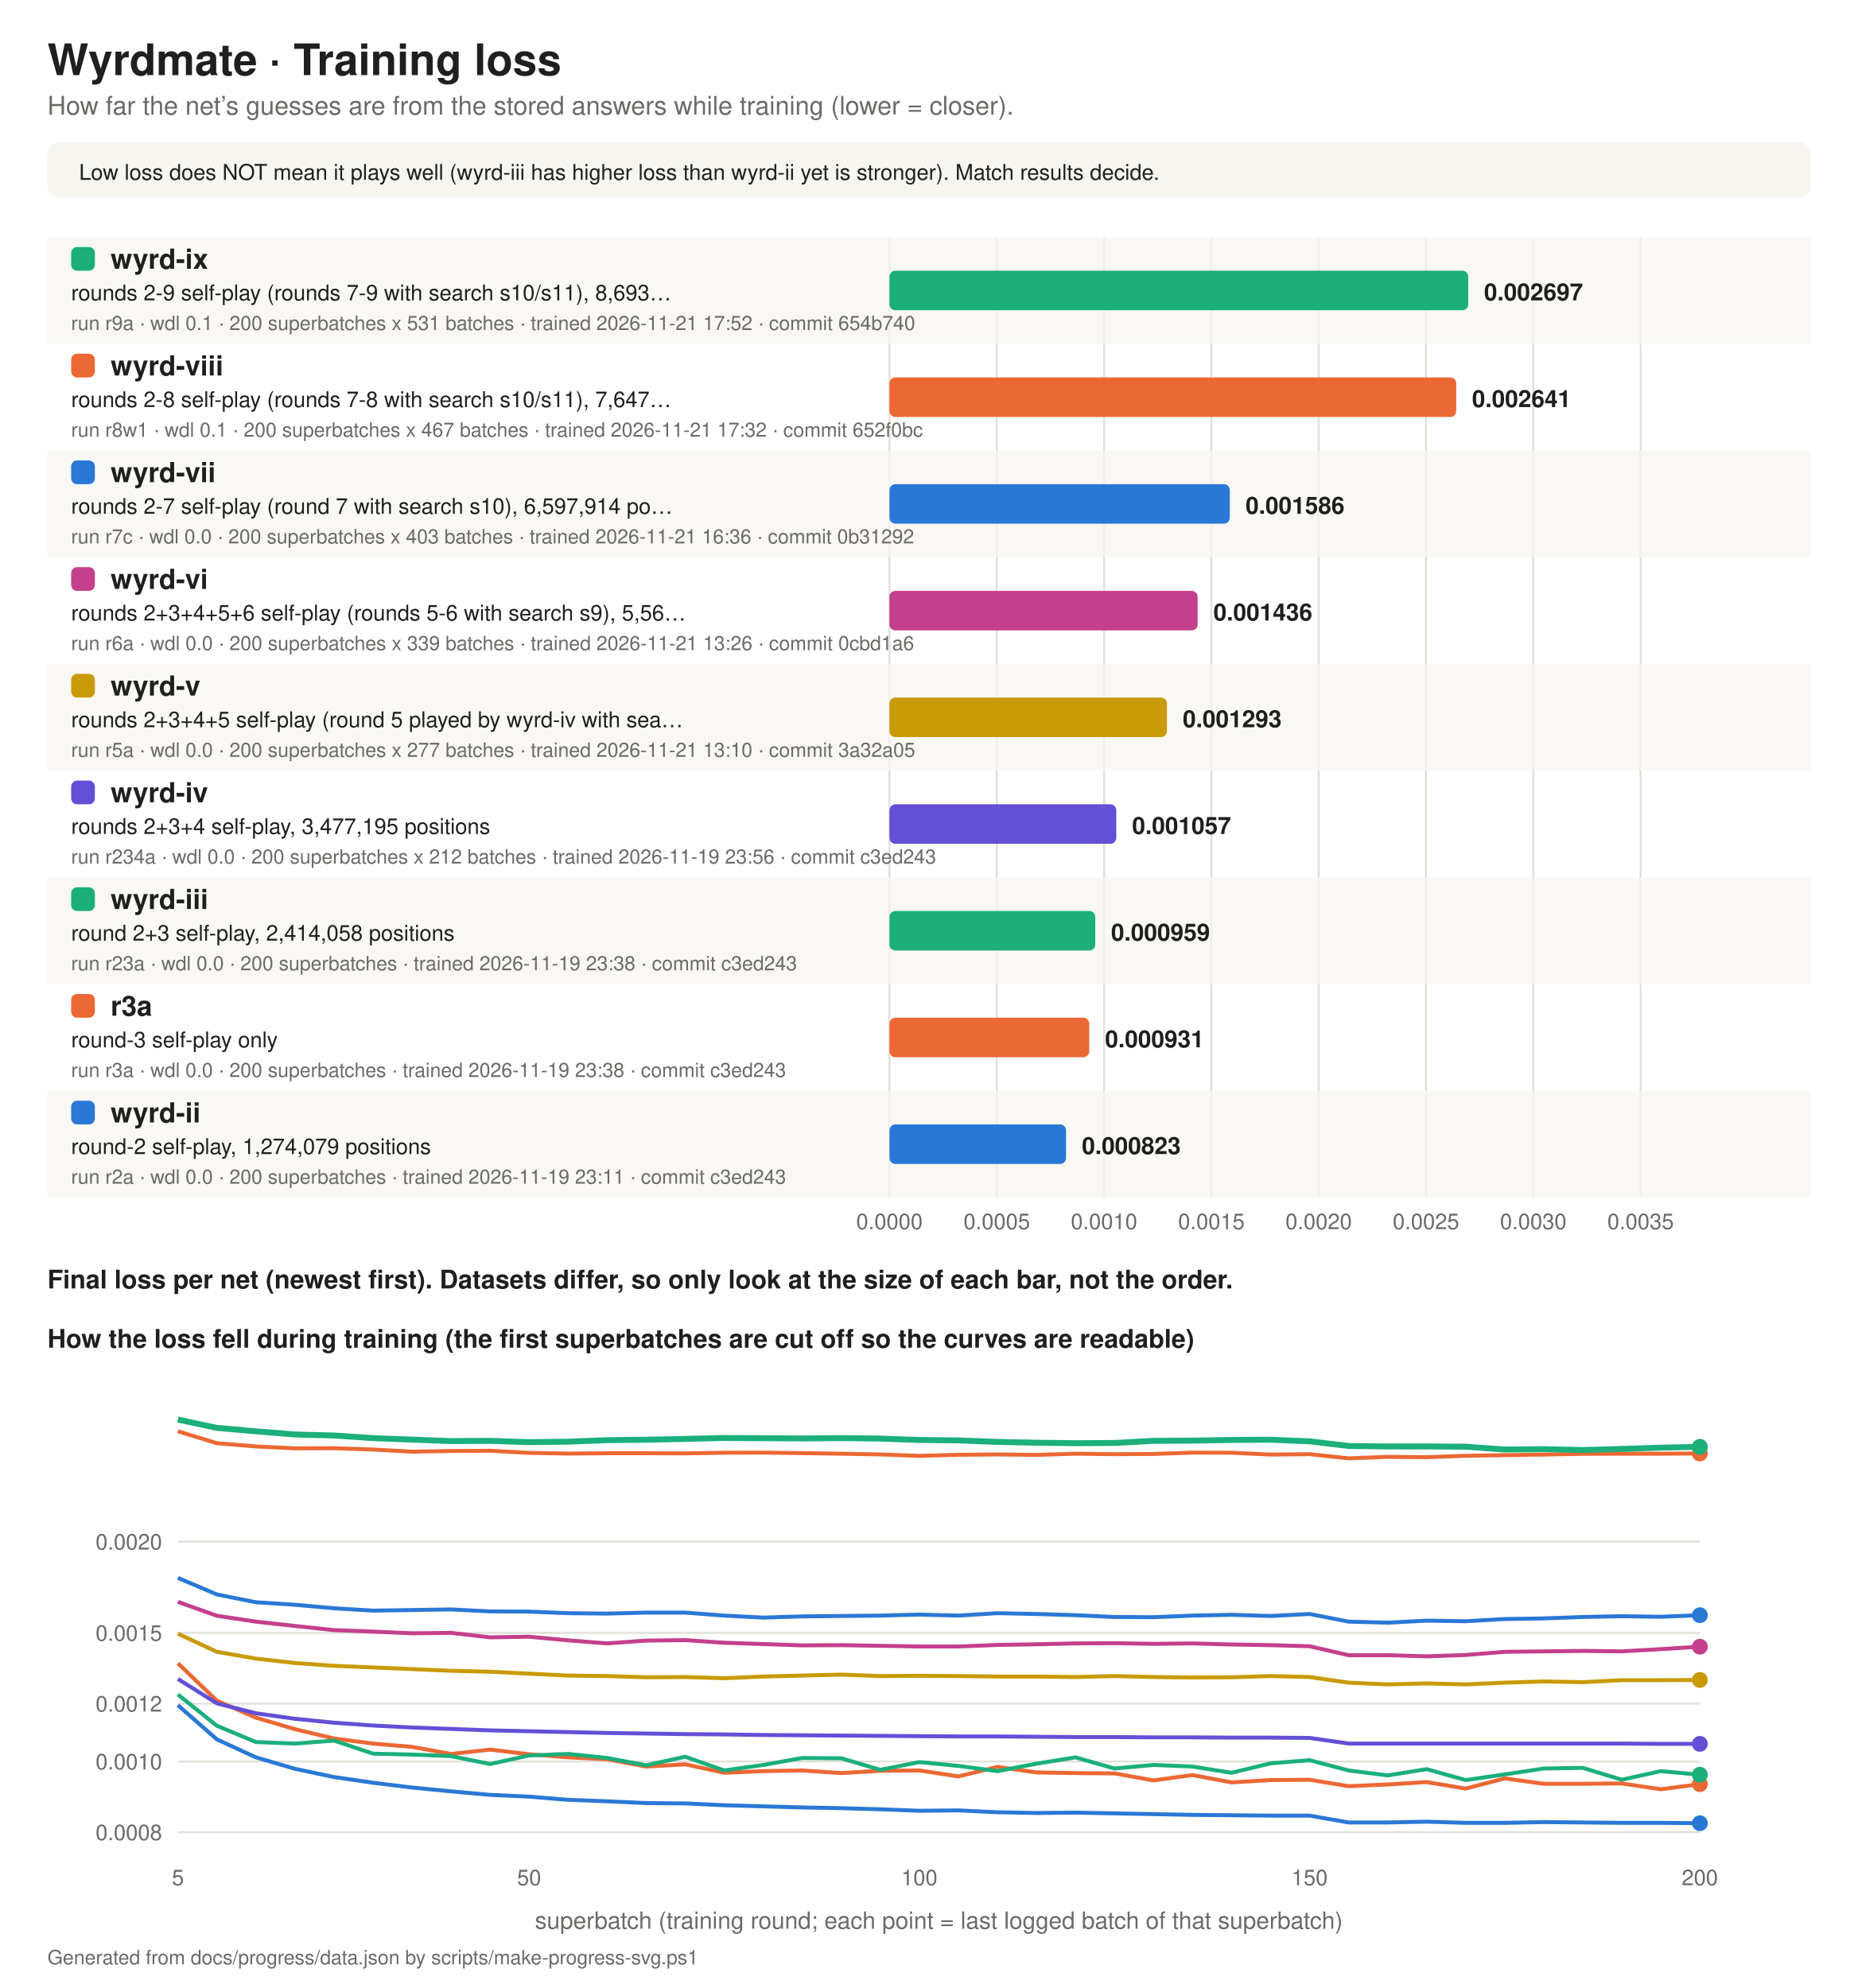
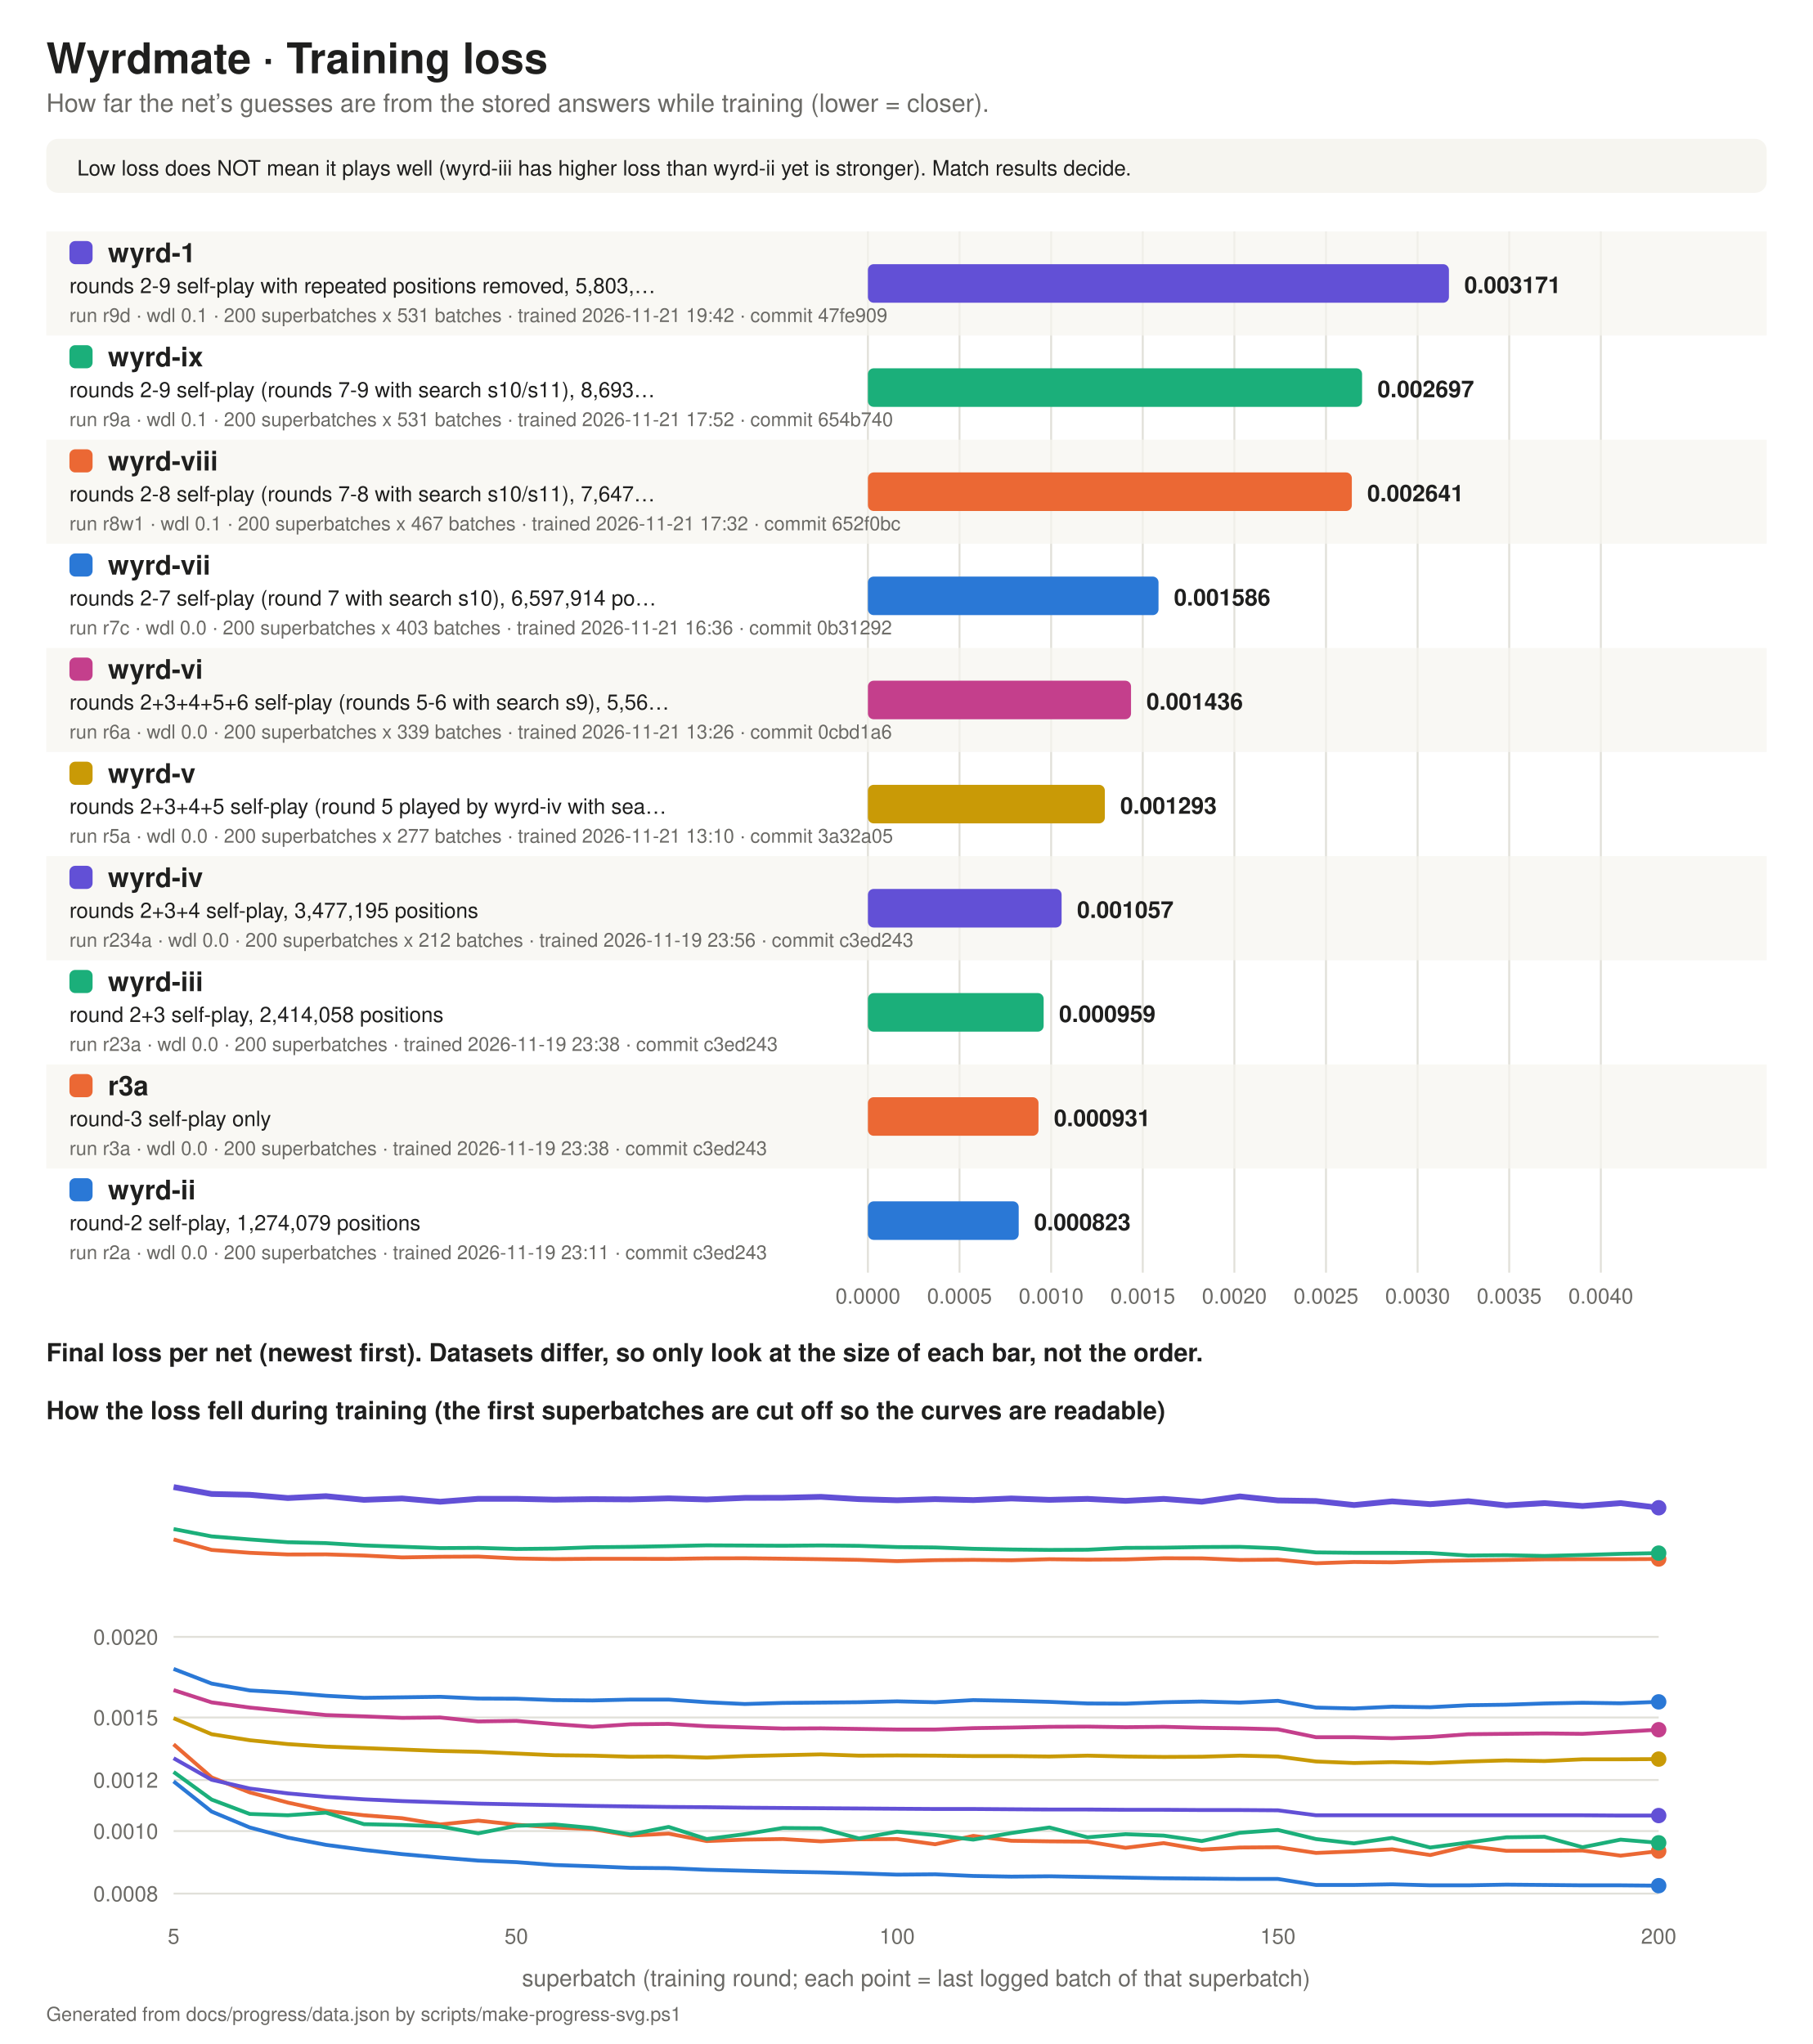
- <svg xmlns="http://www.w3.org/2000/svg" width="940" height="1006" viewBox="0 0 940 1006" font-family="Segoe UI,Helvetica,Arial,sans-serif" role="img" aria-label="Wyrdmate · Training loss">
-   <rect width="940" height="1006" fill="#ffffff" />
+ <svg xmlns="http://www.w3.org/2000/svg" width="940" height="1060" viewBox="0 0 940 1060" font-family="Segoe UI,Helvetica,Arial,sans-serif" role="img" aria-label="Wyrdmate · Training loss">
+   <rect width="940" height="1060" fill="#ffffff" />
  <text x="24" y="38" font-size="22" font-weight="700" fill="#1f1f1e" text-anchor="start">Wyrdmate · Training loss</text>
  <text x="24" y="58" font-size="13" font-weight="400" fill="#6b6a66" text-anchor="start">How far the net’s guesses are from the stored answers while training (lower = closer).</text>
  <rect x="24" y="72" width="892" height="28" rx="6" fill="#f6f5f0" />
  <text x="40" y="91" font-size="11" font-weight="400" fill="#1f1f1e" text-anchor="start">Low loss does NOT mean it plays well (wyrd-iii has higher loss than wyrd-ii yet is stronger). Match results decide.</text>
-   <line x1="450" y1="120" x2="450" y2="606" stroke="#e1e0d9" />
-   <text x="450" y="622" font-size="11" font-weight="400" fill="#6b6a66" text-anchor="middle">0.0000</text>
-   <line x1="504.29" y1="120" x2="504.29" y2="606" stroke="#e1e0d9" />
-   <text x="504.29" y="622" font-size="11" font-weight="400" fill="#6b6a66" text-anchor="middle">0.0005</text>
-   <line x1="558.57" y1="120" x2="558.57" y2="606" stroke="#e1e0d9" />
-   <text x="558.57" y="622" font-size="11" font-weight="400" fill="#6b6a66" text-anchor="middle">0.0010</text>
-   <line x1="612.86" y1="120" x2="612.86" y2="606" stroke="#e1e0d9" />
-   <text x="612.86" y="622" font-size="11" font-weight="400" fill="#6b6a66" text-anchor="middle">0.0015</text>
-   <line x1="667.14" y1="120" x2="667.14" y2="606" stroke="#e1e0d9" />
-   <text x="667.14" y="622" font-size="11" font-weight="400" fill="#6b6a66" text-anchor="middle">0.0020</text>
-   <line x1="721.43" y1="120" x2="721.43" y2="606" stroke="#e1e0d9" />
-   <text x="721.43" y="622" font-size="11" font-weight="400" fill="#6b6a66" text-anchor="middle">0.0025</text>
-   <line x1="775.71" y1="120" x2="775.71" y2="606" stroke="#e1e0d9" />
-   <text x="775.71" y="622" font-size="11" font-weight="400" fill="#6b6a66" text-anchor="middle">0.0030</text>
-   <line x1="830" y1="120" x2="830" y2="606" stroke="#e1e0d9" />
-   <text x="830" y="622" font-size="11" font-weight="400" fill="#6b6a66" text-anchor="middle">0.0035</text>
+   <line x1="450" y1="120" x2="450" y2="660" stroke="#e1e0d9" />
+   <text x="450" y="676" font-size="11" font-weight="400" fill="#6b6a66" text-anchor="middle">0.0000</text>
+   <line x1="497.5" y1="120" x2="497.5" y2="660" stroke="#e1e0d9" />
+   <text x="497.5" y="676" font-size="11" font-weight="400" fill="#6b6a66" text-anchor="middle">0.0005</text>
+   <line x1="545" y1="120" x2="545" y2="660" stroke="#e1e0d9" />
+   <text x="545" y="676" font-size="11" font-weight="400" fill="#6b6a66" text-anchor="middle">0.0010</text>
+   <line x1="592.5" y1="120" x2="592.5" y2="660" stroke="#e1e0d9" />
+   <text x="592.5" y="676" font-size="11" font-weight="400" fill="#6b6a66" text-anchor="middle">0.0015</text>
+   <line x1="640" y1="120" x2="640" y2="660" stroke="#e1e0d9" />
+   <text x="640" y="676" font-size="11" font-weight="400" fill="#6b6a66" text-anchor="middle">0.0020</text>
+   <line x1="687.5" y1="120" x2="687.5" y2="660" stroke="#e1e0d9" />
+   <text x="687.5" y="676" font-size="11" font-weight="400" fill="#6b6a66" text-anchor="middle">0.0025</text>
+   <line x1="735" y1="120" x2="735" y2="660" stroke="#e1e0d9" />
+   <text x="735" y="676" font-size="11" font-weight="400" fill="#6b6a66" text-anchor="middle">0.0030</text>
+   <line x1="782.5" y1="120" x2="782.5" y2="660" stroke="#e1e0d9" />
+   <text x="782.5" y="676" font-size="11" font-weight="400" fill="#6b6a66" text-anchor="middle">0.0035</text>
+   <line x1="830" y1="120" x2="830" y2="660" stroke="#e1e0d9" />
+   <text x="830" y="676" font-size="11" font-weight="400" fill="#6b6a66" text-anchor="middle">0.0040</text>
  <rect x="24" y="120" width="892" height="54" fill="#f6f5f0" opacity="0.7" />
-   <rect x="36" y="125" width="12" height="12" rx="3" fill="#1baf7a" />
-   <text x="56" y="136" font-size="14" font-weight="700" fill="#1f1f1e" text-anchor="start">wyrd-ix</text>
-   <text x="36" y="152" font-size="11" font-weight="400" fill="#1f1f1e" text-anchor="start">rounds 2-9 self-play (rounds 7-9 with search s10/s11), 8,693…</text>
-   <text x="36" y="167" font-size="10" font-weight="400" fill="#6b6a66" text-anchor="start">run r9a · wdl 0.1 · 200 superbatches x 531 batches · trained 2026-11-21 17:52 · commit 654b740</text>
-   <rect x="450" y="137" width="292.82" height="20" rx="3" fill="#1baf7a" />
-   <text x="750.82" y="152" font-size="12" font-weight="700" fill="#1f1f1e" text-anchor="start">0.002697</text>
-   <rect x="36" y="179" width="12" height="12" rx="3" fill="#eb6834" />
-   <text x="56" y="190" font-size="14" font-weight="700" fill="#1f1f1e" text-anchor="start">wyrd-viii</text>
-   <text x="36" y="206" font-size="11" font-weight="400" fill="#1f1f1e" text-anchor="start">rounds 2-8 self-play (rounds 7-8 with search s10/s11), 7,647…</text>
-   <text x="36" y="221" font-size="10" font-weight="400" fill="#6b6a66" text-anchor="start">run r8w1 · wdl 0.1 · 200 superbatches x 467 batches · trained 2026-11-21 17:32 · commit 652f0bc</text>
-   <rect x="450" y="191" width="286.74" height="20" rx="3" fill="#eb6834" />
-   <text x="744.74" y="206" font-size="12" font-weight="700" fill="#1f1f1e" text-anchor="start">0.002641</text>
+   <rect x="36" y="125" width="12" height="12" rx="3" fill="#6250d6" />
+   <text x="56" y="136" font-size="14" font-weight="700" fill="#1f1f1e" text-anchor="start">wyrd-1</text>
+   <text x="36" y="152" font-size="11" font-weight="400" fill="#1f1f1e" text-anchor="start">rounds 2-9 self-play with repeated positions removed, 5,803,…</text>
+   <text x="36" y="167" font-size="10" font-weight="400" fill="#6b6a66" text-anchor="start">run r9d · wdl 0.1 · 200 superbatches x 531 batches · trained 2026-11-21 19:42 · commit 47fe909</text>
+   <rect x="450" y="137" width="301.25" height="20" rx="3" fill="#6250d6" />
+   <text x="759.25" y="152" font-size="12" font-weight="700" fill="#1f1f1e" text-anchor="start">0.003171</text>
+   <rect x="36" y="179" width="12" height="12" rx="3" fill="#1baf7a" />
+   <text x="56" y="190" font-size="14" font-weight="700" fill="#1f1f1e" text-anchor="start">wyrd-ix</text>
+   <text x="36" y="206" font-size="11" font-weight="400" fill="#1f1f1e" text-anchor="start">rounds 2-9 self-play (rounds 7-9 with search s10/s11), 8,693…</text>
+   <text x="36" y="221" font-size="10" font-weight="400" fill="#6b6a66" text-anchor="start">run r9a · wdl 0.1 · 200 superbatches x 531 batches · trained 2026-11-21 17:52 · commit 654b740</text>
+   <rect x="450" y="191" width="256.22" height="20" rx="3" fill="#1baf7a" />
+   <text x="714.22" y="206" font-size="12" font-weight="700" fill="#1f1f1e" text-anchor="start">0.002697</text>
  <rect x="24" y="228" width="892" height="54" fill="#f6f5f0" opacity="0.7" />
-   <rect x="36" y="233" width="12" height="12" rx="3" fill="#2a78d6" />
-   <text x="56" y="244" font-size="14" font-weight="700" fill="#1f1f1e" text-anchor="start">wyrd-vii</text>
-   <text x="36" y="260" font-size="11" font-weight="400" fill="#1f1f1e" text-anchor="start">rounds 2-7 self-play (round 7 with search s10), 6,597,914 po…</text>
-   <text x="36" y="275" font-size="10" font-weight="400" fill="#6b6a66" text-anchor="start">run r7c · wdl 0.0 · 200 superbatches x 403 batches · trained 2026-11-21 16:36 · commit 0b31292</text>
-   <rect x="450" y="245" width="172.19" height="20" rx="3" fill="#2a78d6" />
-   <text x="630.19" y="260" font-size="12" font-weight="700" fill="#1f1f1e" text-anchor="start">0.001586</text>
-   <rect x="36" y="287" width="12" height="12" rx="3" fill="#c43f8c" />
-   <text x="56" y="298" font-size="14" font-weight="700" fill="#1f1f1e" text-anchor="start">wyrd-vi</text>
-   <text x="36" y="314" font-size="11" font-weight="400" fill="#1f1f1e" text-anchor="start">rounds 2+3+4+5+6 self-play (rounds 5-6 with search s9), 5,56…</text>
-   <text x="36" y="329" font-size="10" font-weight="400" fill="#6b6a66" text-anchor="start">run r6a · wdl 0.0 · 200 superbatches x 339 batches · trained 2026-11-21 13:26 · commit 0cbd1a6</text>
-   <rect x="450" y="299" width="155.91" height="20" rx="3" fill="#c43f8c" />
-   <text x="613.91" y="314" font-size="12" font-weight="700" fill="#1f1f1e" text-anchor="start">0.001436</text>
+   <rect x="36" y="233" width="12" height="12" rx="3" fill="#eb6834" />
+   <text x="56" y="244" font-size="14" font-weight="700" fill="#1f1f1e" text-anchor="start">wyrd-viii</text>
+   <text x="36" y="260" font-size="11" font-weight="400" fill="#1f1f1e" text-anchor="start">rounds 2-8 self-play (rounds 7-8 with search s10/s11), 7,647…</text>
+   <text x="36" y="275" font-size="10" font-weight="400" fill="#6b6a66" text-anchor="start">run r8w1 · wdl 0.1 · 200 superbatches x 467 batches · trained 2026-11-21 17:32 · commit 652f0bc</text>
+   <rect x="450" y="245" width="250.9" height="20" rx="3" fill="#eb6834" />
+   <text x="708.9" y="260" font-size="12" font-weight="700" fill="#1f1f1e" text-anchor="start">0.002641</text>
+   <rect x="36" y="287" width="12" height="12" rx="3" fill="#2a78d6" />
+   <text x="56" y="298" font-size="14" font-weight="700" fill="#1f1f1e" text-anchor="start">wyrd-vii</text>
+   <text x="36" y="314" font-size="11" font-weight="400" fill="#1f1f1e" text-anchor="start">rounds 2-7 self-play (round 7 with search s10), 6,597,914 po…</text>
+   <text x="36" y="329" font-size="10" font-weight="400" fill="#6b6a66" text-anchor="start">run r7c · wdl 0.0 · 200 superbatches x 403 batches · trained 2026-11-21 16:36 · commit 0b31292</text>
+   <rect x="450" y="299" width="150.67" height="20" rx="3" fill="#2a78d6" />
+   <text x="608.67" y="314" font-size="12" font-weight="700" fill="#1f1f1e" text-anchor="start">0.001586</text>
  <rect x="24" y="336" width="892" height="54" fill="#f6f5f0" opacity="0.7" />
-   <rect x="36" y="341" width="12" height="12" rx="3" fill="#c99a06" />
-   <text x="56" y="352" font-size="14" font-weight="700" fill="#1f1f1e" text-anchor="start">wyrd-v</text>
-   <text x="36" y="368" font-size="11" font-weight="400" fill="#1f1f1e" text-anchor="start">rounds 2+3+4+5 self-play (round 5 played by wyrd-iv with sea…</text>
-   <text x="36" y="383" font-size="10" font-weight="400" fill="#6b6a66" text-anchor="start">run r5a · wdl 0.0 · 200 superbatches x 277 batches · trained 2026-11-21 13:10 · commit 3a32a05</text>
-   <rect x="450" y="353" width="140.38" height="20" rx="3" fill="#c99a06" />
-   <text x="598.38" y="368" font-size="12" font-weight="700" fill="#1f1f1e" text-anchor="start">0.001293</text>
-   <rect x="36" y="395" width="12" height="12" rx="3" fill="#6250d6" />
-   <text x="56" y="406" font-size="14" font-weight="700" fill="#1f1f1e" text-anchor="start">wyrd-iv</text>
-   <text x="36" y="422" font-size="11" font-weight="400" fill="#1f1f1e" text-anchor="start">rounds 2+3+4 self-play, 3,477,195 positions</text>
-   <text x="36" y="437" font-size="10" font-weight="400" fill="#6b6a66" text-anchor="start">run r234a · wdl 0.0 · 200 superbatches x 212 batches · trained 2026-11-19 23:56 · commit c3ed243</text>
-   <rect x="450" y="407" width="114.76" height="20" rx="3" fill="#6250d6" />
-   <text x="572.76" y="422" font-size="12" font-weight="700" fill="#1f1f1e" text-anchor="start">0.001057</text>
+   <rect x="36" y="341" width="12" height="12" rx="3" fill="#c43f8c" />
+   <text x="56" y="352" font-size="14" font-weight="700" fill="#1f1f1e" text-anchor="start">wyrd-vi</text>
+   <text x="36" y="368" font-size="11" font-weight="400" fill="#1f1f1e" text-anchor="start">rounds 2+3+4+5+6 self-play (rounds 5-6 with search s9), 5,56…</text>
+   <text x="36" y="383" font-size="10" font-weight="400" fill="#6b6a66" text-anchor="start">run r6a · wdl 0.0 · 200 superbatches x 339 batches · trained 2026-11-21 13:26 · commit 0cbd1a6</text>
+   <rect x="450" y="353" width="136.42" height="20" rx="3" fill="#c43f8c" />
+   <text x="594.42" y="368" font-size="12" font-weight="700" fill="#1f1f1e" text-anchor="start">0.001436</text>
+   <rect x="36" y="395" width="12" height="12" rx="3" fill="#c99a06" />
+   <text x="56" y="406" font-size="14" font-weight="700" fill="#1f1f1e" text-anchor="start">wyrd-v</text>
+   <text x="36" y="422" font-size="11" font-weight="400" fill="#1f1f1e" text-anchor="start">rounds 2+3+4+5 self-play (round 5 played by wyrd-iv with sea…</text>
+   <text x="36" y="437" font-size="10" font-weight="400" fill="#6b6a66" text-anchor="start">run r5a · wdl 0.0 · 200 superbatches x 277 batches · trained 2026-11-21 13:10 · commit 3a32a05</text>
+   <rect x="450" y="407" width="122.84" height="20" rx="3" fill="#c99a06" />
+   <text x="580.84" y="422" font-size="12" font-weight="700" fill="#1f1f1e" text-anchor="start">0.001293</text>
  <rect x="24" y="444" width="892" height="54" fill="#f6f5f0" opacity="0.7" />
-   <rect x="36" y="449" width="12" height="12" rx="3" fill="#1baf7a" />
-   <text x="56" y="460" font-size="14" font-weight="700" fill="#1f1f1e" text-anchor="start">wyrd-iii</text>
-   <text x="36" y="476" font-size="11" font-weight="400" fill="#1f1f1e" text-anchor="start">round 2+3 self-play, 2,414,058 positions</text>
-   <text x="36" y="491" font-size="10" font-weight="400" fill="#6b6a66" text-anchor="start">run r23a · wdl 0.0 · 200 superbatches · trained 2026-11-19 23:38 · commit c3ed243</text>
-   <rect x="450" y="461" width="104.12" height="20" rx="3" fill="#1baf7a" />
-   <text x="562.12" y="476" font-size="12" font-weight="700" fill="#1f1f1e" text-anchor="start">0.000959</text>
-   <rect x="36" y="503" width="12" height="12" rx="3" fill="#eb6834" />
-   <text x="56" y="514" font-size="14" font-weight="700" fill="#1f1f1e" text-anchor="start">r3a</text>
-   <text x="36" y="530" font-size="11" font-weight="400" fill="#1f1f1e" text-anchor="start">round-3 self-play only</text>
-   <text x="36" y="545" font-size="10" font-weight="400" fill="#6b6a66" text-anchor="start">run r3a · wdl 0.0 · 200 superbatches · trained 2026-11-19 23:38 · commit c3ed243</text>
-   <rect x="450" y="515" width="101.08" height="20" rx="3" fill="#eb6834" />
-   <text x="559.08" y="530" font-size="12" font-weight="700" fill="#1f1f1e" text-anchor="start">0.000931</text>
+   <rect x="36" y="449" width="12" height="12" rx="3" fill="#6250d6" />
+   <text x="56" y="460" font-size="14" font-weight="700" fill="#1f1f1e" text-anchor="start">wyrd-iv</text>
+   <text x="36" y="476" font-size="11" font-weight="400" fill="#1f1f1e" text-anchor="start">rounds 2+3+4 self-play, 3,477,195 positions</text>
+   <text x="36" y="491" font-size="10" font-weight="400" fill="#6b6a66" text-anchor="start">run r234a · wdl 0.0 · 200 superbatches x 212 batches · trained 2026-11-19 23:56 · commit c3ed243</text>
+   <rect x="450" y="461" width="100.42" height="20" rx="3" fill="#6250d6" />
+   <text x="558.42" y="476" font-size="12" font-weight="700" fill="#1f1f1e" text-anchor="start">0.001057</text>
+   <rect x="36" y="503" width="12" height="12" rx="3" fill="#1baf7a" />
+   <text x="56" y="514" font-size="14" font-weight="700" fill="#1f1f1e" text-anchor="start">wyrd-iii</text>
+   <text x="36" y="530" font-size="11" font-weight="400" fill="#1f1f1e" text-anchor="start">round 2+3 self-play, 2,414,058 positions</text>
+   <text x="36" y="545" font-size="10" font-weight="400" fill="#6b6a66" text-anchor="start">run r23a · wdl 0.0 · 200 superbatches · trained 2026-11-19 23:38 · commit c3ed243</text>
+   <rect x="450" y="515" width="91.11" height="20" rx="3" fill="#1baf7a" />
+   <text x="549.11" y="530" font-size="12" font-weight="700" fill="#1f1f1e" text-anchor="start">0.000959</text>
  <rect x="24" y="552" width="892" height="54" fill="#f6f5f0" opacity="0.7" />
-   <rect x="36" y="557" width="12" height="12" rx="3" fill="#2a78d6" />
-   <text x="56" y="568" font-size="14" font-weight="700" fill="#1f1f1e" text-anchor="start">wyrd-ii</text>
-   <text x="36" y="584" font-size="11" font-weight="400" fill="#1f1f1e" text-anchor="start">round-2 self-play, 1,274,079 positions</text>
-   <text x="36" y="599" font-size="10" font-weight="400" fill="#6b6a66" text-anchor="start">run r2a · wdl 0.0 · 200 superbatches · trained 2026-11-19 23:11 · commit c3ed243</text>
-   <rect x="450" y="569" width="89.35" height="20" rx="3" fill="#2a78d6" />
-   <text x="547.35" y="584" font-size="12" font-weight="700" fill="#1f1f1e" text-anchor="start">0.000823</text>
-   <text x="24" y="652" font-size="13" font-weight="700" fill="#1f1f1e" text-anchor="start">Final loss per net (newest first). Datasets differ, so only look at the size of each bar, not the order.</text>
-   <text x="24" y="682" font-size="13" font-weight="700" fill="#1f1f1e" text-anchor="start">How the loss fell during training (the first superbatches are cut off so the curves are readable)</text>
-   <line x1="90" y1="927.17" x2="860" y2="927.17" stroke="#e1e0d9" />
-   <text x="82" y="931.17" font-size="11" font-weight="400" fill="#6b6a66" text-anchor="end">0.0008</text>
-   <line x1="90" y1="891.36" x2="860" y2="891.36" stroke="#e1e0d9" />
-   <text x="82" y="895.36" font-size="11" font-weight="400" fill="#6b6a66" text-anchor="end">0.0010</text>
-   <line x1="90" y1="862.1" x2="860" y2="862.1" stroke="#e1e0d9" />
-   <text x="82" y="866.1" font-size="11" font-weight="400" fill="#6b6a66" text-anchor="end">0.0012</text>
-   <line x1="90" y1="826.29" x2="860" y2="826.29" stroke="#e1e0d9" />
-   <text x="82" y="830.29" font-size="11" font-weight="400" fill="#6b6a66" text-anchor="end">0.0015</text>
-   <line x1="90" y1="780.12" x2="860" y2="780.12" stroke="#e1e0d9" />
-   <text x="82" y="784.12" font-size="11" font-weight="400" fill="#6b6a66" text-anchor="end">0.0020</text>
-   <polyline points="90,862.9 109.74,880.2 129.49,889.29 149.23,895.09 168.97,899.25 188.72,902.14 208.46,904.56 228.21,906.49 247.95,908.27 267.69,909.16 287.44,910.78 307.18,911.51 326.92,912.42 346.67,912.6 366.41,913.52 386.15,914.08 405.9,914.63 425.64,915 445.38,915.56 465.13,916.31 484.87,916.12 504.62,917.06 524.36,917.44 544.1,917.25 563.85,917.63 583.59,918.01 603.33,918.39 623.08,918.58 642.82,918.77 662.56,918.77 682.31,922.23 702.05,922.23 721.79,921.84 741.54,922.42 761.28,922.42 781.03,922.04 800.77,922.23 820.51,922.42 840.26,922.42 860,922.62" fill="none" stroke="#2a78d6" stroke-width="2" stroke-linejoin="round" />
-   <circle cx="860" cy="922.62" r="4" fill="#2a78d6" />
-   <polyline points="90,841.66 109.74,860.63 129.49,869.21 149.23,875.04 168.97,879.75 188.72,882.31 208.46,883.99 228.21,887.55 247.95,885.37 267.69,887.71 287.44,889.29 307.18,890.24 326.92,893.95 346.67,892.81 366.41,897.08 386.15,896.25 405.9,895.92 425.64,897.24 445.38,896.08 465.13,895.92 484.87,898.92 504.62,894.11 524.36,896.91 544.1,897.24 563.85,897.41 583.59,900.95 603.33,898.24 623.08,901.97 642.82,900.78 662.56,900.61 682.31,903.87 702.05,903 721.79,901.8 741.54,905.09 761.28,899.93 781.03,902.66 800.77,902.66 820.51,902.49 840.26,905.44 860,902.83" fill="none" stroke="#eb6834" stroke-width="2" stroke-linejoin="round" />
-   <circle cx="860" cy="902.83" r="4" fill="#eb6834" />
-   <polyline points="90,857.49 109.74,873.31 129.49,881.55 149.23,882.31 168.97,880.8 188.72,887.4 208.46,887.87 228.21,888.65 247.95,892.65 267.69,888.34 287.44,887.55 307.18,889.6 326.92,893.3 346.67,888.97 366.41,895.92 386.15,893.13 405.9,889.6 425.64,889.76 445.38,895.59 465.13,891.68 484.87,893.62 504.62,896.25 524.36,892.49 544.1,889.29 563.85,894.93 583.59,893.13 603.33,893.95 623.08,897.08 642.82,892.32 662.56,890.72 682.31,895.92 702.05,898.41 721.79,895.26 741.54,900.78 761.28,897.91 781.03,894.93 800.77,894.6 820.51,900.61 840.26,896.25 860,898.08" fill="none" stroke="#1baf7a" stroke-width="2" stroke-linejoin="round" />
-   <circle cx="860" cy="898.08" r="4" fill="#1baf7a" />
-   <polyline points="90,849.62 109.74,861.97 129.49,866.99 149.23,869.77 168.97,871.74 188.72,873.17 208.46,874.18 228.21,874.9 247.95,875.63 267.69,876.06 287.44,876.5 307.18,876.94 326.92,877.23 346.67,877.53 366.41,877.68 386.15,877.97 405.9,878.12 425.64,878.27 445.38,878.41 465.13,878.56 484.87,878.71 504.62,878.71 524.36,878.86 544.1,879.01 563.85,879.01 583.59,879.16 603.33,879.16 623.08,879.3 642.82,879.3 662.56,879.45 682.31,882.31 702.05,882.31 721.79,882.31 741.54,882.31 761.28,882.31 781.03,882.31 800.77,882.31 820.51,882.31 840.26,882.46 860,882.46" fill="none" stroke="#6250d6" stroke-width="2" stroke-linejoin="round" />
-   <circle cx="860" cy="882.46" r="4" fill="#6250d6" />
-   <polyline points="90,826.72 109.74,835.88 129.49,839.32 149.23,841.54 168.97,842.96 188.72,843.79 208.46,844.63 228.21,845.47 247.95,845.96 267.69,846.93 287.44,847.9 307.18,848.15 326.92,848.76 346.67,848.64 366.41,849.25 386.15,848.39 405.9,847.9 425.64,847.41 445.38,848.15 465.13,848.02 484.87,848.15 504.62,848.39 524.36,848.39 544.1,848.64 563.85,848.15 583.59,848.64 603.33,848.88 623.08,848.76 642.82,848.15 662.56,848.64 682.31,851.49 702.05,852.37 721.79,851.87 741.54,852.37 761.28,851.49 781.03,850.87 800.77,851.24 820.51,850.24 840.26,850.24 860,850.12" fill="none" stroke="#c99a06" stroke-width="2" stroke-linejoin="round" />
-   <circle cx="860" cy="850.12" r="4" fill="#c99a06" />
-   <polyline points="90,810.61 109.74,817.65 129.49,820.61 149.23,822.8 168.97,824.9 188.72,825.65 208.46,826.5 228.21,826.29 247.95,828.55 267.69,828.23 287.44,830.08 307.18,831.62 326.92,830.19 346.67,829.97 366.41,831.29 386.15,831.95 405.9,832.62 425.64,832.51 445.38,832.84 465.13,833.18 484.87,833.18 504.62,832.4 524.36,832.06 544.1,831.62 563.85,831.51 583.59,831.84 603.33,831.62 623.08,832.17 642.82,832.51 662.56,833.06 682.31,837.59 702.05,837.59 721.79,838.17 741.54,837.48 761.28,835.88 781.03,835.65 800.77,835.42 820.51,835.65 840.26,834.52 860,833.29" fill="none" stroke="#c43f8c" stroke-width="2" stroke-linejoin="round" />
-   <circle cx="860" cy="833.29" r="4" fill="#c43f8c" />
-   <polyline points="90,798.46 109.74,806.87 129.49,810.8 149.23,812.07 168.97,813.84 188.72,815.03 208.46,814.73 228.21,814.43 247.95,815.43 267.69,815.53 287.44,816.33 307.18,816.54 326.92,816.03 346.67,816.03 366.41,817.55 386.15,818.56 405.9,817.95 425.64,817.75 445.38,817.55 465.13,817.04 484.87,817.55 504.62,816.33 524.36,816.74 544.1,817.34 563.85,818.26 583.59,818.36 603.33,817.55 623.08,817.14 642.82,817.75 662.56,816.74 682.31,820.61 702.05,821.13 721.79,820.1 741.54,820.41 761.28,819.28 781.03,818.97 800.77,818.26 820.51,817.85 840.26,818.15 860,817.34" fill="none" stroke="#2a78d6" stroke-width="2" stroke-linejoin="round" />
-   <circle cx="860" cy="817.34" r="4" fill="#2a78d6" />
-   <polyline points="90,724.3 109.74,730.31 129.49,731.96 149.23,732.92 168.97,732.86 188.72,733.51 208.46,734.6 228.21,734.24 247.95,734.12 267.69,735.2 287.44,735.57 307.18,735.39 326.92,735.39 346.67,735.45 366.41,735.14 386.15,735.08 405.9,735.33 425.64,735.63 445.38,735.99 465.13,736.73 484.87,736.18 504.62,735.99 524.36,736.24 544.1,735.63 563.85,735.87 583.59,735.75 603.33,735.08 623.08,735.14 642.82,736.06 662.56,735.87 682.31,737.96 702.05,737.22 721.79,737.4 741.54,736.67 761.28,736.36 781.03,736.06 800.77,735.69 820.51,735.63 840.26,735.63 860,735.51" fill="none" stroke="#eb6834" stroke-width="2" stroke-linejoin="round" />
-   <circle cx="860" cy="735.51" r="4" fill="#eb6834" />
-   <polyline points="90,718.35 109.74,722.56 129.49,724.3 149.23,725.9 168.97,726.41 188.72,727.74 208.46,728.49 228.21,729.25 247.95,729.13 267.69,729.78 287.44,729.54 307.18,728.78 326.92,728.55 346.67,728.14 366.41,727.68 386.15,727.8 405.9,727.91 425.64,727.74 445.38,727.97 465.13,728.67 484.87,728.9 504.62,729.66 524.36,730.07 544.1,730.31 563.85,730.19 583.59,729.13 603.33,729.02 623.08,728.67 642.82,728.55 662.56,729.37 682.31,731.72 702.05,731.96 721.79,731.96 741.54,732.08 761.28,733.51 781.03,733.33 800.77,733.76 820.51,733.22 840.26,732.56 860,732.14" fill="none" stroke="#1baf7a" stroke-width="3" stroke-linejoin="round" />
-   <circle cx="860" cy="732.14" r="4" fill="#1baf7a" />
-   <text x="90" y="954" font-size="11" font-weight="400" fill="#6b6a66" text-anchor="middle">5</text>
-   <text x="267.69" y="954" font-size="11" font-weight="400" fill="#6b6a66" text-anchor="middle">50</text>
-   <text x="465.13" y="954" font-size="11" font-weight="400" fill="#6b6a66" text-anchor="middle">100</text>
-   <text x="662.56" y="954" font-size="11" font-weight="400" fill="#6b6a66" text-anchor="middle">150</text>
-   <text x="860" y="954" font-size="11" font-weight="400" fill="#6b6a66" text-anchor="middle">200</text>
-   <text x="475" y="976" font-size="12" font-weight="400" fill="#6b6a66" text-anchor="middle">superbatch (training round; each point = last logged batch of that superbatch)</text>
-   <text x="24" y="994" font-size="10" font-weight="400" fill="#6b6a66" text-anchor="start">Generated from docs/progress/data.json by scripts/make-progress-svg.ps1</text>
+   <rect x="36" y="557" width="12" height="12" rx="3" fill="#eb6834" />
+   <text x="56" y="568" font-size="14" font-weight="700" fill="#1f1f1e" text-anchor="start">r3a</text>
+   <text x="36" y="584" font-size="11" font-weight="400" fill="#1f1f1e" text-anchor="start">round-3 self-play only</text>
+   <text x="36" y="599" font-size="10" font-weight="400" fill="#6b6a66" text-anchor="start">run r3a · wdl 0.0 · 200 superbatches · trained 2026-11-19 23:38 · commit c3ed243</text>
+   <rect x="450" y="569" width="88.44" height="20" rx="3" fill="#eb6834" />
+   <text x="546.45" y="584" font-size="12" font-weight="700" fill="#1f1f1e" text-anchor="start">0.000931</text>
+   <rect x="36" y="611" width="12" height="12" rx="3" fill="#2a78d6" />
+   <text x="56" y="622" font-size="14" font-weight="700" fill="#1f1f1e" text-anchor="start">wyrd-ii</text>
+   <text x="36" y="638" font-size="11" font-weight="400" fill="#1f1f1e" text-anchor="start">round-2 self-play, 1,274,079 positions</text>
+   <text x="36" y="653" font-size="10" font-weight="400" fill="#6b6a66" text-anchor="start">run r2a · wdl 0.0 · 200 superbatches · trained 2026-11-19 23:11 · commit c3ed243</text>
+   <rect x="450" y="623" width="78.18" height="20" rx="3" fill="#2a78d6" />
+   <text x="536.19" y="638" font-size="12" font-weight="700" fill="#1f1f1e" text-anchor="start">0.000823</text>
+   <text x="24" y="706" font-size="13" font-weight="700" fill="#1f1f1e" text-anchor="start">Final loss per net (newest first). Datasets differ, so only look at the size of each bar, not the order.</text>
+   <text x="24" y="736" font-size="13" font-weight="700" fill="#1f1f1e" text-anchor="start">How the loss fell during training (the first superbatches are cut off so the curves are readable)</text>
+   <line x1="90" y1="982" x2="860" y2="982" stroke="#e1e0d9" />
+   <text x="82" y="986" font-size="11" font-weight="400" fill="#6b6a66" text-anchor="end">0.0008</text>
+   <line x1="90" y1="949.58" x2="860" y2="949.58" stroke="#e1e0d9" />
+   <text x="82" y="953.58" font-size="11" font-weight="400" fill="#6b6a66" text-anchor="end">0.0010</text>
+   <line x1="90" y1="923.09" x2="860" y2="923.09" stroke="#e1e0d9" />
+   <text x="82" y="927.09" font-size="11" font-weight="400" fill="#6b6a66" text-anchor="end">0.0012</text>
+   <line x1="90" y1="890.67" x2="860" y2="890.67" stroke="#e1e0d9" />
+   <text x="82" y="894.67" font-size="11" font-weight="400" fill="#6b6a66" text-anchor="end">0.0015</text>
+   <line x1="90" y1="848.87" x2="860" y2="848.87" stroke="#e1e0d9" />
+   <text x="82" y="852.87" font-size="11" font-weight="400" fill="#6b6a66" text-anchor="end">0.0020</text>
+   <polyline points="90,923.82 109.74,939.48 129.49,947.71 149.23,952.96 168.97,956.73 188.72,959.35 208.46,961.54 228.21,963.29 247.95,964.89 267.69,965.7 287.44,967.17 307.18,967.83 326.92,968.65 346.67,968.82 366.41,969.65 386.15,970.15 405.9,970.65 425.64,970.99 445.38,971.5 465.13,972.17 484.87,972 504.62,972.85 524.36,973.2 544.1,973.02 563.85,973.37 583.59,973.71 603.33,974.05 623.08,974.22 642.82,974.4 662.56,974.4 682.31,977.53 702.05,977.53 721.79,977.18 741.54,977.71 761.28,977.71 781.03,977.36 800.77,977.53 820.51,977.71 840.26,977.71 860,977.89" fill="none" stroke="#2a78d6" stroke-width="2" stroke-linejoin="round" />
+   <circle cx="860" cy="977.89" r="4" fill="#2a78d6" />
+   <polyline points="90,904.59 109.74,921.77 129.49,929.53 149.23,934.81 168.97,939.08 188.72,941.39 208.46,942.91 228.21,946.14 247.95,944.16 267.69,946.28 287.44,947.71 307.18,948.57 326.92,951.93 346.67,950.9 366.41,954.76 386.15,954.01 405.9,953.71 425.64,954.91 445.38,953.86 465.13,953.71 484.87,956.42 504.62,952.07 524.36,954.61 544.1,954.91 563.85,955.06 583.59,958.26 603.33,955.82 623.08,959.19 642.82,958.11 662.56,957.96 682.31,960.91 702.05,960.13 721.79,959.04 741.54,962.01 761.28,957.34 781.03,959.81 800.77,959.81 820.51,959.66 840.26,962.33 860,959.97" fill="none" stroke="#eb6834" stroke-width="2" stroke-linejoin="round" />
+   <circle cx="860" cy="959.97" r="4" fill="#eb6834" />
+   <polyline points="90,918.92 109.74,933.25 129.49,940.71 149.23,941.39 168.97,940.02 188.72,946 208.46,946.42 228.21,947.13 247.95,950.75 267.69,946.85 287.44,946.14 307.18,947.99 326.92,951.34 346.67,947.42 366.41,953.71 386.15,951.19 405.9,947.99 425.64,948.14 445.38,953.41 465.13,949.87 484.87,951.63 504.62,954.01 524.36,950.6 544.1,947.71 563.85,952.81 583.59,951.19 603.33,951.93 623.08,954.76 642.82,950.46 662.56,949 682.31,953.71 702.05,955.97 721.79,953.11 741.54,958.11 761.28,955.51 781.03,952.81 800.77,952.52 820.51,957.96 840.26,954.01 860,955.67" fill="none" stroke="#1baf7a" stroke-width="2" stroke-linejoin="round" />
+   <circle cx="860" cy="955.67" r="4" fill="#1baf7a" />
+   <polyline points="90,911.8 109.74,922.97 129.49,927.52 149.23,930.04 168.97,931.83 188.72,933.12 208.46,934.03 228.21,934.68 247.95,935.34 267.69,935.74 287.44,936.13 307.18,936.53 326.92,936.8 346.67,937.06 366.41,937.2 386.15,937.46 405.9,937.6 425.64,937.73 445.38,937.86 465.13,938 484.87,938.13 504.62,938.13 524.36,938.27 544.1,938.4 563.85,938.4 583.59,938.54 603.33,938.54 623.08,938.67 642.82,938.67 662.56,938.81 682.31,941.39 702.05,941.39 721.79,941.39 741.54,941.39 761.28,941.39 781.03,941.39 800.77,941.39 820.51,941.39 840.26,941.53 860,941.53" fill="none" stroke="#6250d6" stroke-width="2" stroke-linejoin="round" />
+   <circle cx="860" cy="941.53" r="4" fill="#6250d6" />
+   <polyline points="90,891.06 109.74,899.35 129.49,902.47 149.23,904.48 168.97,905.77 188.72,906.52 208.46,907.28 228.21,908.04 247.95,908.48 267.69,909.36 287.44,910.24 307.18,910.46 326.92,911.02 346.67,910.91 366.41,911.46 386.15,910.68 405.9,910.24 425.64,909.8 445.38,910.46 465.13,910.35 484.87,910.46 504.62,910.68 524.36,910.68 544.1,910.91 563.85,910.46 583.59,910.91 603.33,911.13 623.08,911.02 642.82,910.46 662.56,910.91 682.31,913.49 702.05,914.28 721.79,913.83 741.54,914.28 761.28,913.49 781.03,912.92 800.77,913.26 820.51,912.36 840.26,912.36 860,912.25" fill="none" stroke="#c99a06" stroke-width="2" stroke-linejoin="round" />
+   <circle cx="860" cy="912.25" r="4" fill="#c99a06" />
+   <polyline points="90,876.47 109.74,882.85 129.49,885.53 149.23,887.51 168.97,889.42 188.72,890.09 208.46,890.87 228.21,890.67 247.95,892.72 267.69,892.43 287.44,894.1 307.18,895.5 326.92,894.2 346.67,894 366.41,895.2 386.15,895.8 405.9,896.4 425.64,896.3 445.38,896.6 465.13,896.91 484.87,896.91 504.62,896.2 524.36,895.9 544.1,895.5 563.85,895.4 583.59,895.7 603.33,895.5 623.08,896 642.82,896.3 662.56,896.81 682.31,900.9 702.05,900.9 721.79,901.42 741.54,900.8 761.28,899.35 781.03,899.15 800.77,898.94 820.51,899.15 840.26,898.12 860,897.01" fill="none" stroke="#c43f8c" stroke-width="2" stroke-linejoin="round" />
+   <circle cx="860" cy="897.01" r="4" fill="#c43f8c" />
+   <polyline points="90,865.48 109.74,873.09 129.49,876.65 149.23,877.8 168.97,879.4 188.72,880.48 208.46,880.21 228.21,879.94 247.95,880.84 267.69,880.93 287.44,881.66 307.18,881.84 326.92,881.39 346.67,881.39 366.41,882.76 386.15,883.68 405.9,883.12 425.64,882.94 445.38,882.76 465.13,882.3 484.87,882.76 504.62,881.66 524.36,882.02 544.1,882.57 563.85,883.4 583.59,883.49 603.33,882.76 623.08,882.39 642.82,882.94 662.56,882.02 682.31,885.53 702.05,886 721.79,885.07 741.54,885.35 761.28,884.32 781.03,884.05 800.77,883.4 820.51,883.03 840.26,883.31 860,882.57" fill="none" stroke="#2a78d6" stroke-width="2" stroke-linejoin="round" />
+   <circle cx="860" cy="882.57" r="4" fill="#2a78d6" />
+   <polyline points="90,798.34 109.74,803.77 129.49,805.27 149.23,806.14 168.97,806.08 188.72,806.68 208.46,807.66 228.21,807.33 247.95,807.22 267.69,808.21 287.44,808.54 307.18,808.37 326.92,808.37 346.67,808.43 366.41,808.15 386.15,808.1 405.9,808.32 425.64,808.59 445.38,808.92 465.13,809.59 484.87,809.09 504.62,808.92 524.36,809.14 544.1,808.59 563.85,808.81 583.59,808.7 603.33,808.1 623.08,808.15 642.82,808.98 662.56,808.81 682.31,810.7 702.05,810.03 721.79,810.2 741.54,809.53 761.28,809.25 781.03,808.98 800.77,808.65 820.51,808.59 840.26,808.59 860,808.48" fill="none" stroke="#eb6834" stroke-width="2" stroke-linejoin="round" />
+   <circle cx="860" cy="808.48" r="4" fill="#eb6834" />
+   <polyline points="90,792.95 109.74,796.76 129.49,798.34 149.23,799.78 168.97,800.25 188.72,801.45 208.46,802.13 228.21,802.82 247.95,802.71 267.69,803.29 287.44,803.08 307.18,802.39 326.92,802.18 346.67,801.82 366.41,801.4 386.15,801.5 405.9,801.61 425.64,801.45 445.38,801.66 465.13,802.29 484.87,802.5 504.62,803.19 524.36,803.56 544.1,803.77 563.85,803.67 583.59,802.71 603.33,802.61 623.08,802.29 642.82,802.18 662.56,802.92 682.31,805.06 702.05,805.27 721.79,805.27 741.54,805.38 761.28,806.68 781.03,806.51 800.77,806.9 820.51,806.41 840.26,805.81 860,805.43" fill="none" stroke="#1baf7a" stroke-width="2" stroke-linejoin="round" />
+   <circle cx="860" cy="805.43" r="4" fill="#1baf7a" />
+   <polyline points="90,771.18 109.74,774.76 129.49,775.19 149.23,776.87 168.97,775.9 188.72,777.8 208.46,777.09 228.21,778.78 247.95,777.27 267.69,777.27 287.44,777.71 307.18,777.44 326.92,777.58 346.67,777.04 366.41,777.62 386.15,776.78 405.9,776.73 425.64,776.25 445.38,777.44 465.13,778.02 484.87,777.44 504.62,777.93 524.36,777.09 544.1,777.8 563.85,777.31 583.59,778.33 603.33,777.31 623.08,778.78 642.82,776.03 662.56,778.11 682.31,778.42 702.05,780.5 721.79,778.6 741.54,780.04 761.28,778.51 781.03,780.68 800.77,779.5 820.51,781 840.26,779.5 860,781.91" fill="none" stroke="#6250d6" stroke-width="3" stroke-linejoin="round" />
+   <circle cx="860" cy="781.91" r="4" fill="#6250d6" />
+   <text x="90" y="1008" font-size="11" font-weight="400" fill="#6b6a66" text-anchor="middle">5</text>
+   <text x="267.69" y="1008" font-size="11" font-weight="400" fill="#6b6a66" text-anchor="middle">50</text>
+   <text x="465.13" y="1008" font-size="11" font-weight="400" fill="#6b6a66" text-anchor="middle">100</text>
+   <text x="662.56" y="1008" font-size="11" font-weight="400" fill="#6b6a66" text-anchor="middle">150</text>
+   <text x="860" y="1008" font-size="11" font-weight="400" fill="#6b6a66" text-anchor="middle">200</text>
+   <text x="475" y="1030" font-size="12" font-weight="400" fill="#6b6a66" text-anchor="middle">superbatch (training round; each point = last logged batch of that superbatch)</text>
+   <text x="24" y="1048" font-size="10" font-weight="400" fill="#6b6a66" text-anchor="start">Generated from docs/progress/data.json by scripts/make-progress-svg.ps1</text>
</svg>
